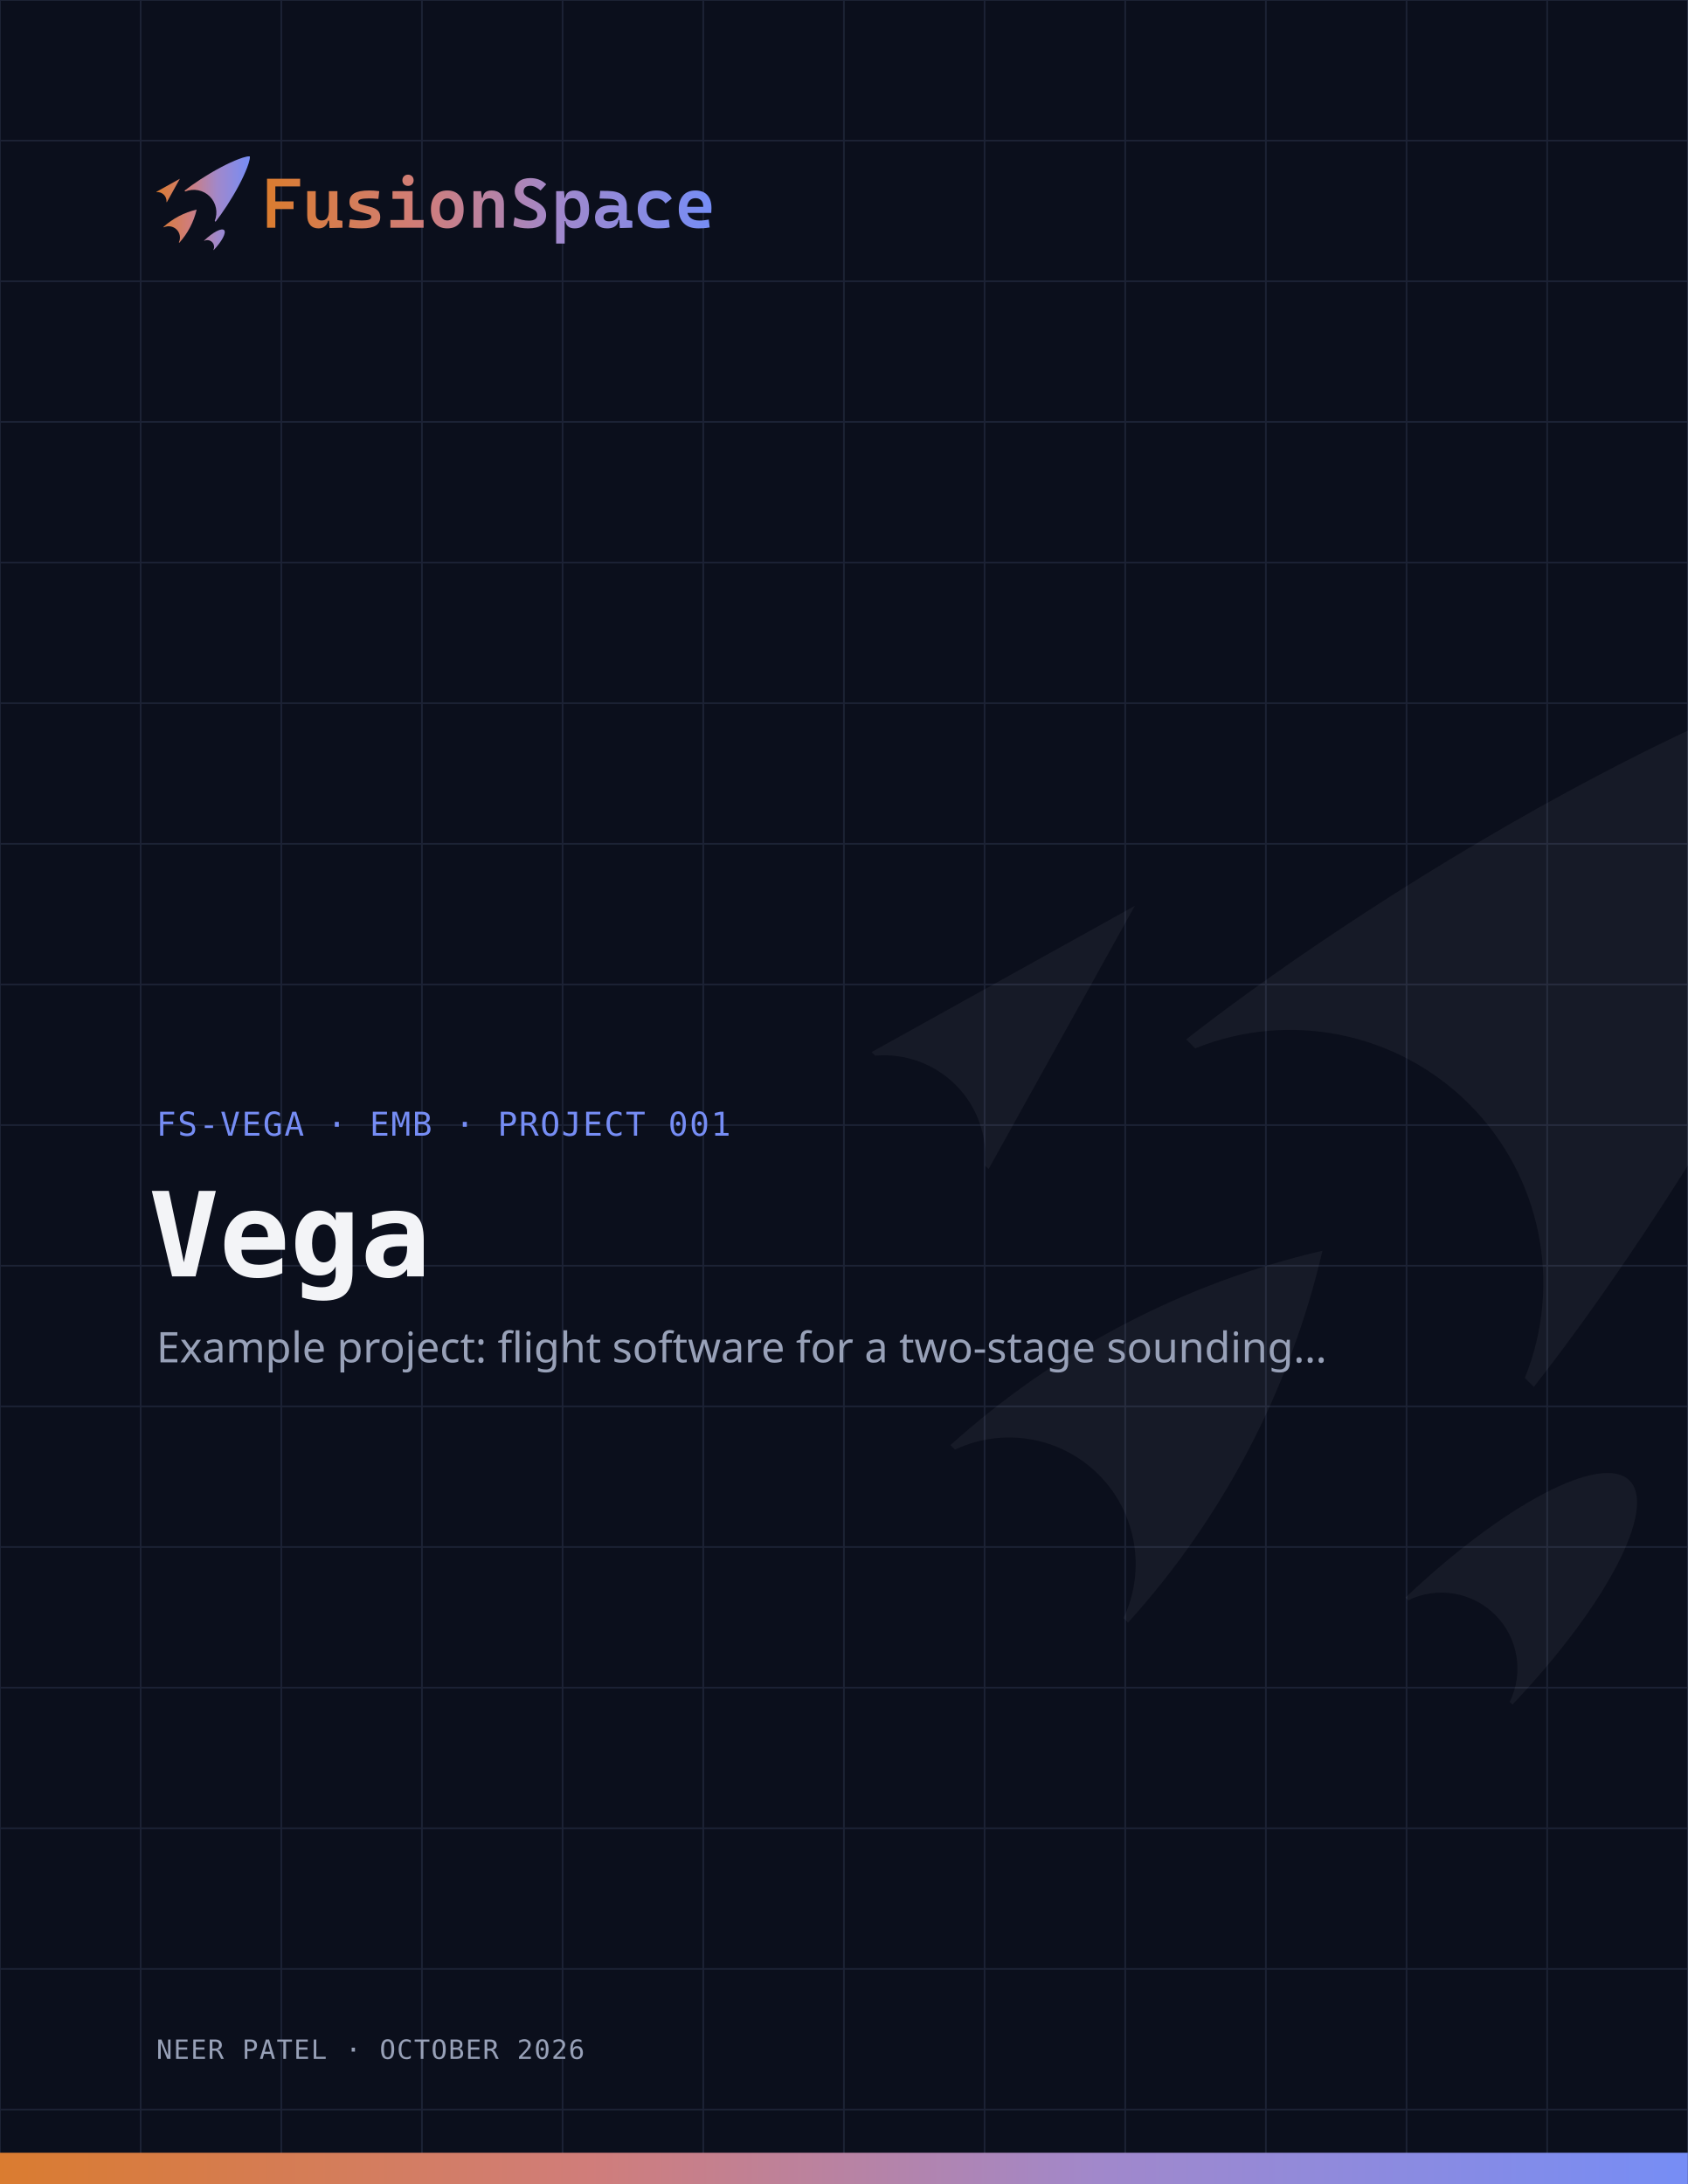
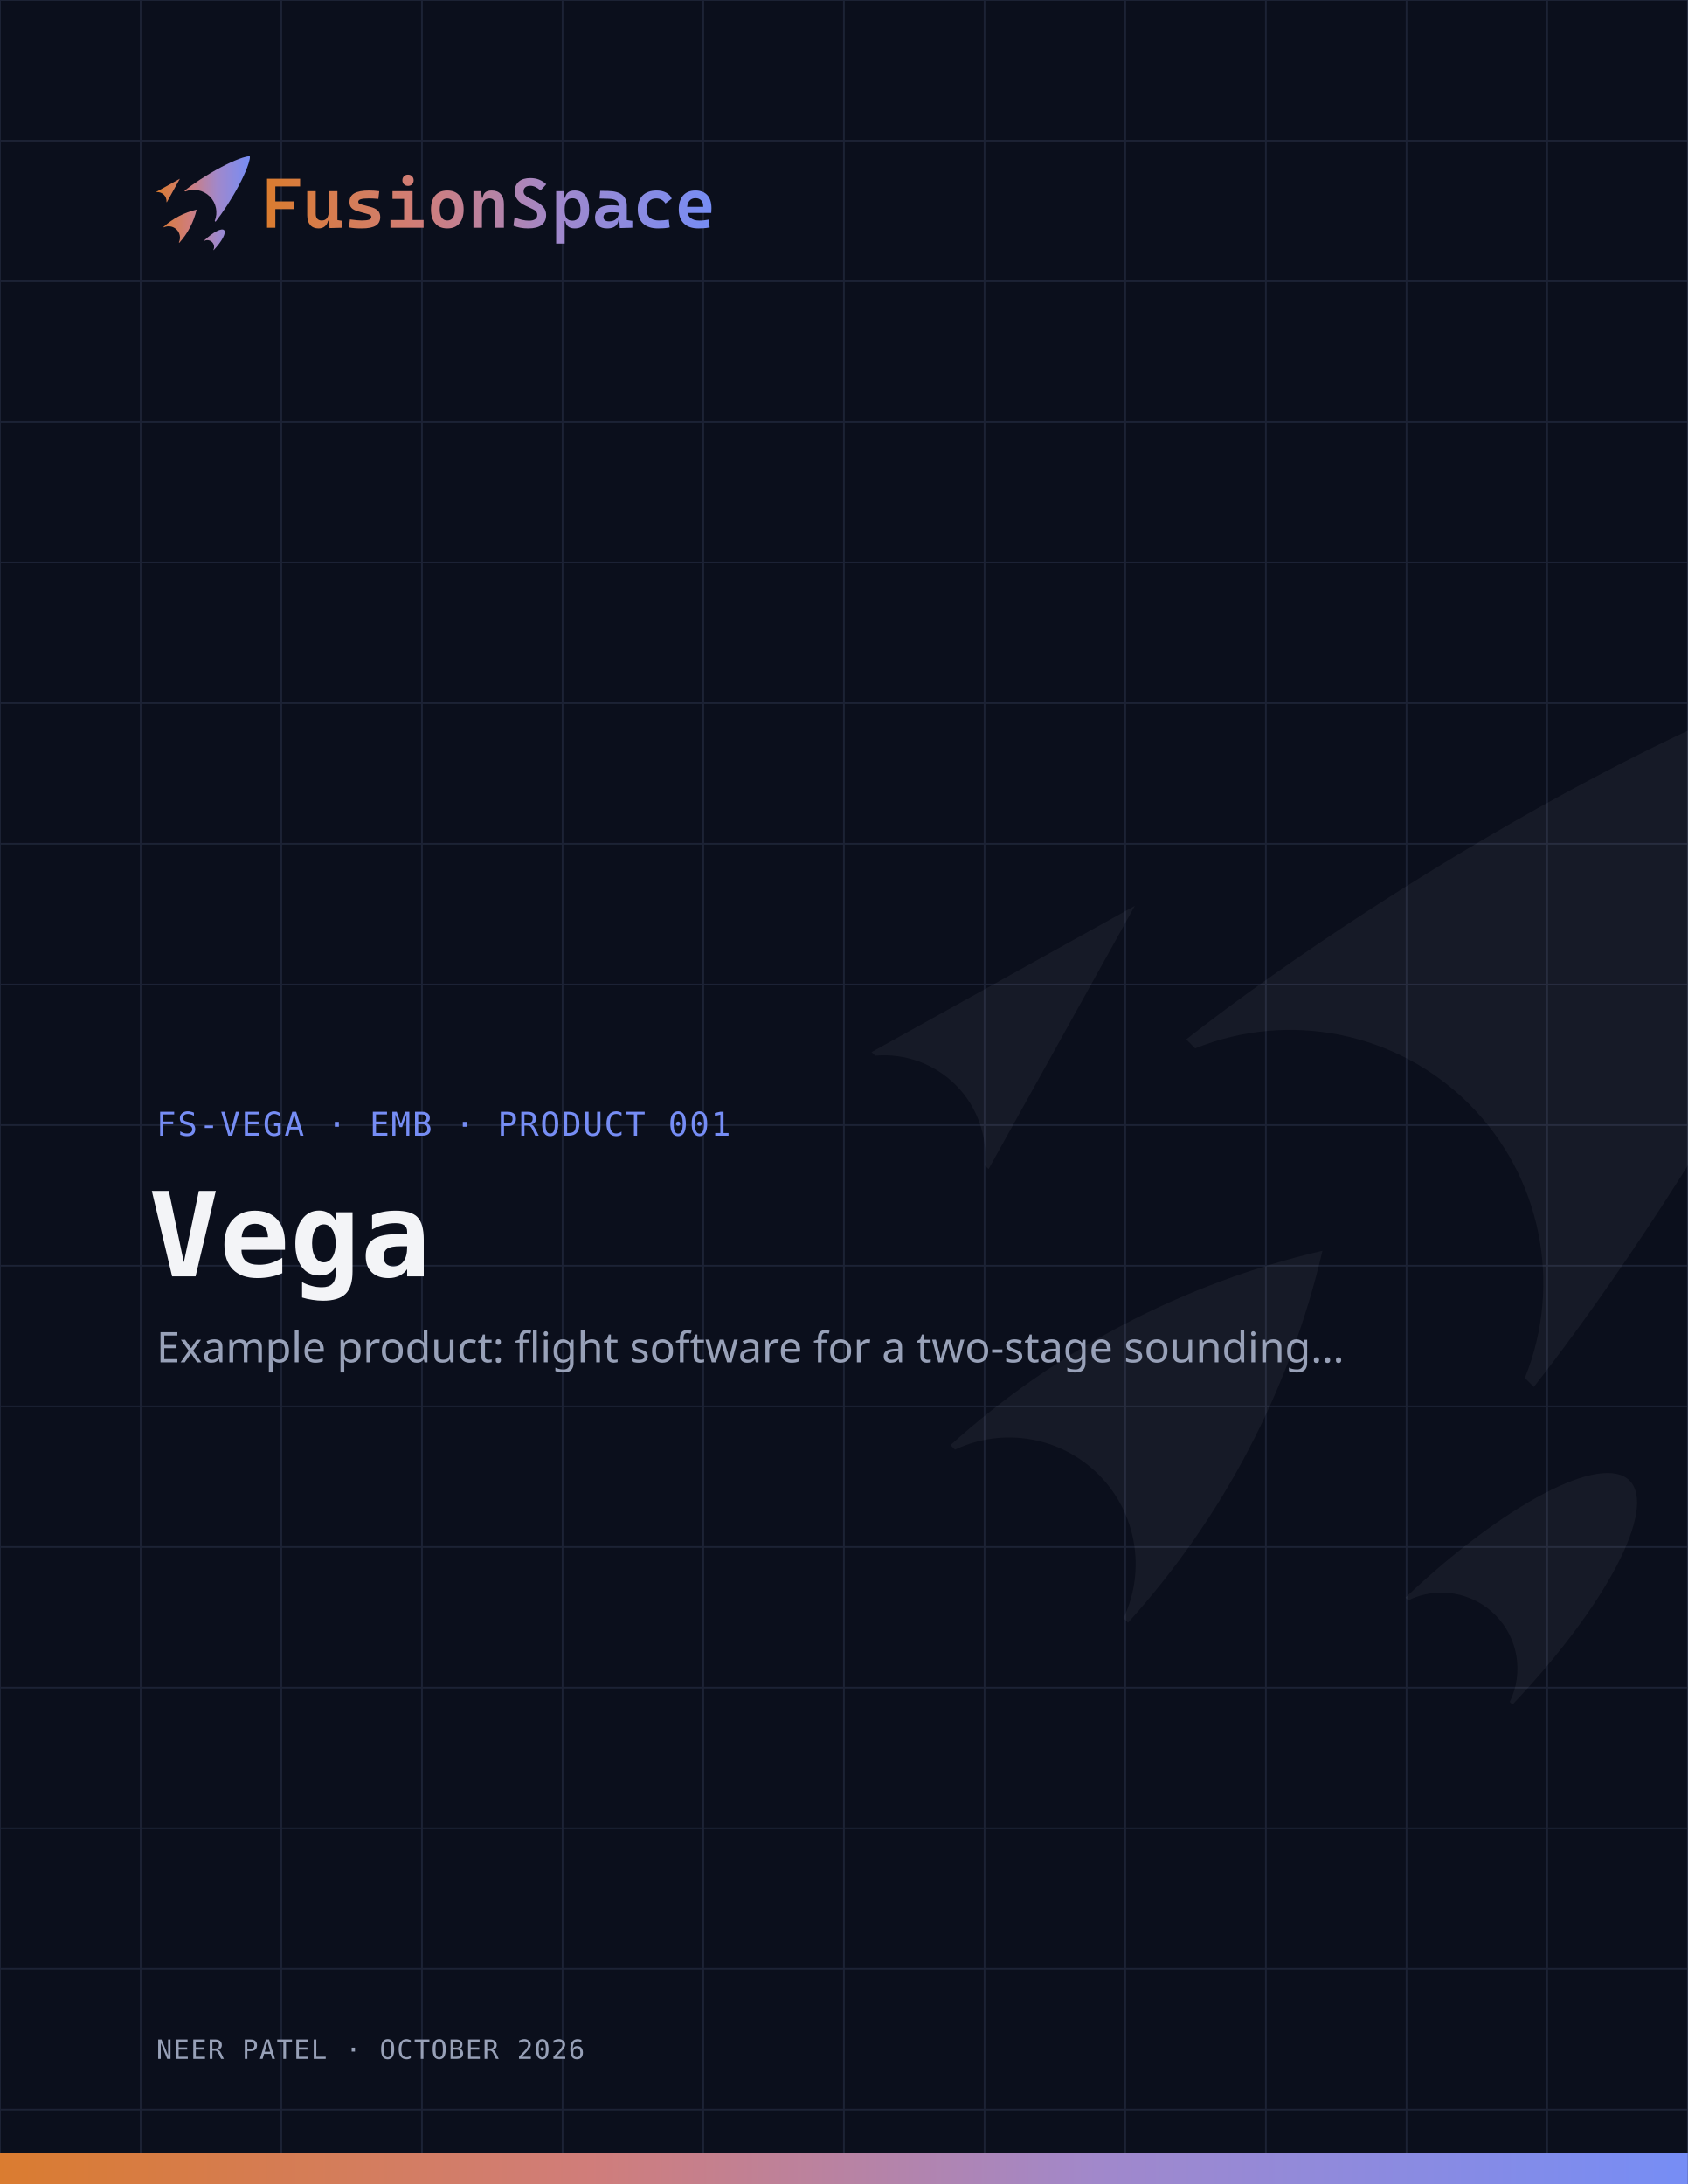
<svg xmlns="http://www.w3.org/2000/svg" width="215.9mm" height="279.4mm" viewBox="0 0 215.9 279.4" version="1.1">
  <defs id="defs">
    <linearGradient id="cv-strip" gradientUnits="userSpaceOnUse" x1="0" y1="0" x2="215.9" y2="0">
      <stop offset="0.0" stop-color="#DA7C30" />
      <stop offset="0.35" stop-color="#D07D7A" />
      <stop offset="0.65" stop-color="#A188CB" />
      <stop offset="1.0" stop-color="#768DF5" />
    </linearGradient>
    <linearGradient id="cvl-mg" gradientUnits="userSpaceOnUse" x1="0" y1="0" x2="114.668" y2="0">
      <stop offset="0.0" stop-color="#DA7C30" />
      <stop offset="0.35" stop-color="#D07D7A" />
      <stop offset="0.65" stop-color="#A188CB" />
      <stop offset="1.0" stop-color="#768DF5" />
    </linearGradient>
    <linearGradient id="cvl-wg" gradientUnits="userSpaceOnUse" x1="135.668" y1="0" x2="680.485" y2="0">
      <stop offset="0.0" stop-color="#DA7C30" />
      <stop offset="0.35" stop-color="#D07D7A" />
      <stop offset="0.65" stop-color="#A188CB" />
      <stop offset="1.0" stop-color="#768DF5" />
    </linearGradient>
  </defs>
  <g id="layer-background">
    <rect width="215.9" height="279.4" fill="#0B0F1C" />
    <path d="M0,0V279.4M17.992,0V279.4M35.983,0V279.4M53.975,0V279.4M71.967,0V279.4M89.958,0V279.4M107.95,0V279.4M125.942,0V279.4M143.933,0V279.4M161.925,0V279.4M179.917,0V279.4M197.908,0V279.4M215.9,0V279.4M0,0H215.9M0,17.992H215.9M0,35.983H215.9M0,53.975H215.9M0,71.967H215.9M0,89.958H215.9M0,107.95H215.9M0,125.942H215.9M0,143.933H215.9M0,161.925H215.9M0,179.917H215.9M0,197.908H215.9M0,215.9H215.9M0,233.892H215.9M0,251.883H215.9M0,269.875H215.9" stroke="#2A3248" stroke-width="0.218" opacity="0.55" fill="none" />
    <rect x="0" y="275.4" width="215.9" height="4" fill="url(#cv-strip)" />
  </g>
  <g id="layer-brand">
    <g transform="translate(20 20) scale(0.104348)">
      <path fill="url(#cvl-mg)" d="M49.4,65.267 A91.912,91.912 0 0 1 28.1,106.02 L27.609,105.529 A13.874,13.874 0 0 0 9.138,87.059 L8.648,86.568 A91.912,91.912 0 0 1 49.4,65.267 Z" />
      <path fill="url(#cvl-mg)" d="M28.836,27.474 L12.816,56.31 L12.424,55.917 A11.099,11.099 0 0 0 0.392,43.886 L0,43.494 L28.836,27.474 Z" />
      <path fill="url(#cvl-mg)" d="M83.048,90.452 A8.324,29.134 45 0 1 70.221,115 L69.927,114.706 A8.324,8.324 0 0 0 58.795,103.573 L58.5,103.279 A8.324,29.134 45 0 1 83.048,90.452 Z" />
      <path fill="url(#cvl-mg)" d="M114.529,0.139 C114.596,0.206 114.647,0.551 114.66,0.82 C114.708,1.741 114.51,3.012 114.303,4.033 C113.71,6.967 112.634,10.223 111.404,13.495 C108.886,20.189 105.487,27.458 101.452,35.131 C92.22,52.684 80.843,69.636 72.564,80.19 L71.583,79.209 A27.747,27.747 0 0 0 35.459,43.085 L34.478,42.104 C45.032,33.824 61.983,22.447 79.536,13.216 C87.209,9.18 94.479,5.782 101.173,3.264 C104.444,2.034 107.7,0.957 110.634,0.364 C111.656,0.158 112.927,-0.04 113.848,0.007 C114.116,0.021 114.461,0.071 114.529,0.139 Z" />
      <path fill="url(#cvl-wg)" d="M135.668 87.5V27.5H145.851V87.5ZM135.668 64.683V55.261H168.203V64.683ZM135.668 36.88V27.5H176.232V36.88ZM198.879 88.345Q192.203 88.345 188.57 84.141Q184.936 79.937 184.936 72.289V42.711H195.372V70.599Q195.372 74.444 197.316 76.535Q199.26 78.627 202.682 78.627Q207.077 78.627 209.295 75.521Q211.513 72.415 211.513 65.106L213.795 78.88H210.541Q209.485 83.444 206.422 85.894Q203.358 88.345 198.879 88.345ZM212.274 87.923 211.513 77.19V69.331H221.95V78.12L228.119 79.049V87.5ZM211.513 74.824V42.711H221.95V72.289ZM251.781 88.345Q246.668 88.345 242.865 88.028Q239.063 87.711 236.063 87.077L237.288 77.275Q242.232 77.951 245.781 78.289Q249.33 78.627 251.781 78.627Q257.95 78.627 260.717 77.613Q263.485 76.599 263.485 74.401Q263.485 73.007 262.682 72.246Q261.879 71.486 260.147 71.021L247.26 67.43Q241.936 65.951 239.337 63.352Q236.739 60.754 236.739 56.021Q236.739 48.754 242.633 45.31Q248.527 41.866 260.992 41.866Q264.034 41.866 267.013 42.077Q269.992 42.289 273.246 42.711L272.147 52.176Q268.471 51.838 265.703 51.711Q262.936 51.585 260.739 51.585Q253.767 51.585 250.619 52.556Q247.471 53.528 247.471 55.683Q247.471 57.12 248.401 57.796Q249.33 58.472 251.274 58.979L262.091 61.894Q268.386 63.5 271.408 66.415Q274.429 69.331 274.429 74.359Q274.429 81.542 268.915 84.944Q263.401 88.345 251.781 88.345ZM303.71 87.5V45.246H314.105V87.5ZM286.936 87.5V78.035H304.556V87.5ZM313.26 87.5V78.035H327.584V87.5ZM289.471 52.176V42.711H314.105V52.176ZM308.485 36.246Q305.485 36.246 303.541 34.303Q301.598 32.359 301.598 29.359Q301.598 26.359 303.541 24.415Q305.485 22.472 308.485 22.472Q311.485 22.472 313.429 24.415Q315.372 26.359 315.372 29.359Q315.372 32.359 313.429 34.303Q311.485 36.246 308.485 36.246ZM356.654 88.345Q347.147 88.345 341.886 82.261Q336.626 76.176 336.626 65.106Q336.626 53.993 341.886 47.93Q347.147 41.866 356.654 41.866Q366.203 41.866 371.443 47.93Q376.682 53.993 376.682 65.106Q376.682 76.176 371.443 82.261Q366.203 88.345 356.654 88.345ZM356.654 78.627Q361.133 78.627 363.541 75.099Q365.95 71.57 365.95 65.106Q365.95 58.599 363.52 55.092Q361.091 51.585 356.654 51.585Q352.217 51.585 349.788 55.092Q347.358 58.599 347.358 65.106Q347.358 71.57 349.788 75.099Q352.217 78.627 356.654 78.627ZM415.598 87.5V60.035Q415.598 55.979 413.739 53.782Q411.879 51.585 408.499 51.585Q399.119 51.585 399.119 64.007L396.499 50.824H400.133Q400.64 46.303 403.281 44.085Q405.922 41.866 411.161 41.866Q418.26 41.866 422.147 46.176Q426.034 50.486 426.034 58.345V87.5ZM388.682 87.5V42.711H398.063L399.119 52.176V87.5ZM455.992 88.345Q450.879 88.345 446.21 87.5Q441.541 86.655 437.739 85.049L439.091 74.782Q443.739 76.768 448.217 77.803Q452.696 78.838 456.668 78.838Q461.739 78.838 464.337 77.042Q466.936 75.246 466.936 71.782Q466.936 67.261 461.781 64.894L452.443 60.458Q446.147 57.5 442.746 53.148Q439.344 48.796 439.344 43.134Q439.344 35.275 444.351 30.965Q449.358 26.655 458.527 26.655Q464.274 26.655 469.112 28.535Q473.95 30.415 477.964 34.218L470.992 41.908Q467.739 39.035 464.675 37.577Q461.612 36.12 458.57 36.12Q454.598 36.12 452.401 37.915Q450.203 39.711 450.203 43.134Q450.203 45.5 451.703 47.296Q453.203 49.092 456.034 50.528L464.443 54.711Q470.908 57.923 474.351 62.127Q477.795 66.331 477.795 71.824Q477.795 79.894 472.239 84.12Q466.682 88.345 455.992 88.345ZM490.091 106.937V42.711H499.682L500.527 52.176V106.937ZM512.781 88.345Q507.922 88.345 504.964 86.063Q502.006 83.782 501.415 79.387H497.485L500.527 65.739Q500.527 72.415 502.788 75.627Q505.048 78.838 510.077 78.838Q514.936 78.838 517.429 75.415Q519.922 71.993 519.922 65.317Q519.922 58.556 517.386 54.965Q514.851 51.373 510.077 51.373Q505.344 51.373 502.936 54.606Q500.527 57.838 500.527 64.514L497.739 50.824H501.119Q501.837 46.43 504.71 44.148Q507.584 41.866 512.739 41.866Q521.316 41.866 525.901 47.908Q530.485 53.951 530.485 65.317Q530.485 76.514 525.901 82.43Q521.316 88.345 512.781 88.345ZM568.091 87.923 567.288 74.655 566.696 69.669V59.782Q566.696 55.852 563.612 54.014Q560.527 52.176 554.401 52.007L543.246 51.711L544.091 42.289L553.556 42.415Q565.302 42.585 571.006 47.211Q576.71 51.838 576.71 60.711V78.12L583.471 79.049V87.5ZM552.668 88.345Q545.57 88.345 541.661 84.88Q537.753 81.415 537.753 75.077Q537.753 67.725 542.992 63.796Q548.232 59.866 557.823 59.866Q561.626 59.866 564.499 60.289Q567.372 60.711 569.992 61.599L568.133 69.373Q565.386 68.739 563.02 68.634Q560.654 68.528 558.077 68.528Q548.105 68.528 548.105 74.401Q548.105 76.979 549.858 78.331Q551.612 79.683 554.95 79.683Q558.837 79.683 561.457 78.268Q564.077 76.852 565.386 74.676Q566.696 72.5 566.696 70.176V66.542L568.725 78.035H565.133L566.612 76.683Q566.527 80.57 564.816 83.169Q563.105 85.768 560.02 87.056Q556.936 88.345 552.668 88.345ZM615.034 88.345Q603.119 88.345 596.633 82.324Q590.147 76.303 590.147 65.021Q590.147 54.035 596.147 47.951Q602.147 41.866 613.302 41.866Q620.105 41.866 624.943 44.465Q629.781 47.063 631.809 51.796L624.077 57.838Q622.217 54.838 619.323 53.211Q616.429 51.585 612.964 51.585Q607.217 51.585 604.006 54.965Q600.795 58.345 600.795 64.599Q600.795 71.444 604.746 75.035Q608.696 78.627 616.048 78.627Q619.133 78.627 622.196 78.331Q625.26 78.035 628.175 77.528L629.274 87.077Q625.851 87.838 622.175 88.092Q618.499 88.345 615.034 88.345ZM664.556 88.345Q653.02 88.345 646.725 82.324Q640.429 76.303 640.429 65.021Q640.429 54.035 645.774 47.951Q651.119 41.866 660.837 41.866Q670.217 41.866 675.351 47.444Q680.485 53.021 680.485 63.627Q680.485 66.711 680.232 69.415H647.95V61.894H670.513Q670.513 56.782 667.978 54.035Q665.443 51.289 660.922 51.289Q655.978 51.289 653.232 54.754Q650.485 58.218 650.485 64.599Q650.485 71.486 654.415 75.099Q658.344 78.711 665.57 78.711Q668.527 78.711 671.379 78.394Q674.232 78.077 677.189 77.528L678.288 87.162Q674.147 87.923 670.682 88.134Q667.217 88.345 664.556 88.345Z" />
    </g>
    <g opacity="0.05">
      <g transform="translate(111.491 83.82) scale(0.67123)">
        <path fill="#FFFFFF" d="M85.914,113.508 A159.848,159.848 0 0 1 48.869,184.382 L48.016,183.529 A24.128,24.128 0 0 0 15.893,151.406 L15.04,150.553 A159.848,159.848 0 0 1 85.914,113.508 Z" />
        <path fill="#FFFFFF" d="M50.149,47.781 L22.289,97.93 L21.606,97.248 A19.302,19.302 0 0 0 0.682,76.324 L0,75.642 L50.149,47.781 Z" />
        <path fill="#FFFFFF" d="M144.432,157.307 A14.477,50.669 45 0 1 122.124,200 L121.612,199.488 A14.477,14.477 0 0 0 102.251,180.127 L101.74,179.615 A14.477,50.669 45 0 1 144.432,157.307 Z" />
        <path fill="#FFFFFF" d="M199.181,0.241 C199.298,0.359 199.385,0.959 199.41,1.426 C199.492,3.027 199.147,5.238 198.788,7.014 C197.757,12.117 195.885,17.78 193.745,23.469 C189.367,35.111 183.456,47.753 176.438,61.098 C160.383,91.625 140.597,121.106 126.198,139.461 L124.492,137.755 A48.256,48.256 0 0 0 61.667,74.93 L59.961,73.224 C78.316,58.825 107.797,39.039 138.324,22.984 C151.669,15.965 164.31,10.055 175.953,5.676 C181.642,3.537 187.305,1.665 192.407,0.634 C194.184,0.275 196.395,-0.07 197.996,0.012 C198.463,0.036 199.063,0.124 199.181,0.241 Z" />
      </g>
    </g>
  </g>
  <g id="layer-text-edit-me">
-     <text x="20" y="145.288" text-anchor="start" fill="#768DF5" style="font-family:'Cascadia Mono',monospace;font-weight:400;font-size:4.2px;letter-spacing:0.2px">FS-VEGA · EMB · PROJECT 001</text>
+     <text x="20" y="145.288" text-anchor="start" fill="#768DF5" style="font-family:'Cascadia Mono',monospace;font-weight:400;font-size:4.2px;letter-spacing:0.2px">FS-VEGA · EMB · PRODUCT 001</text>
    <text x="19" y="163.288" text-anchor="start" fill="#F3F4F7" style="font-family:'Cascadia Mono',monospace;font-weight:600;font-size:15px">Vega</text>
-     <text x="20" y="174.288" text-anchor="start" fill="#98A1B8" style="font-family:Archivo,sans-serif;font-weight:400;font-size:5.4px">Example project: flight software for a two-stage sounding…</text>
+     <text x="20" y="174.288" text-anchor="start" fill="#98A1B8" style="font-family:Archivo,sans-serif;font-weight:400;font-size:5.4px">Example product: flight software for a two-stage sounding…</text>
    <text x="20" y="263.4" text-anchor="start" fill="#98A1B8" style="font-family:'Cascadia Mono',monospace;font-weight:400;font-size:3.4px;letter-spacing:0.15px">NEER PATEL · OCTOBER 2026</text>
  </g>
</svg>
